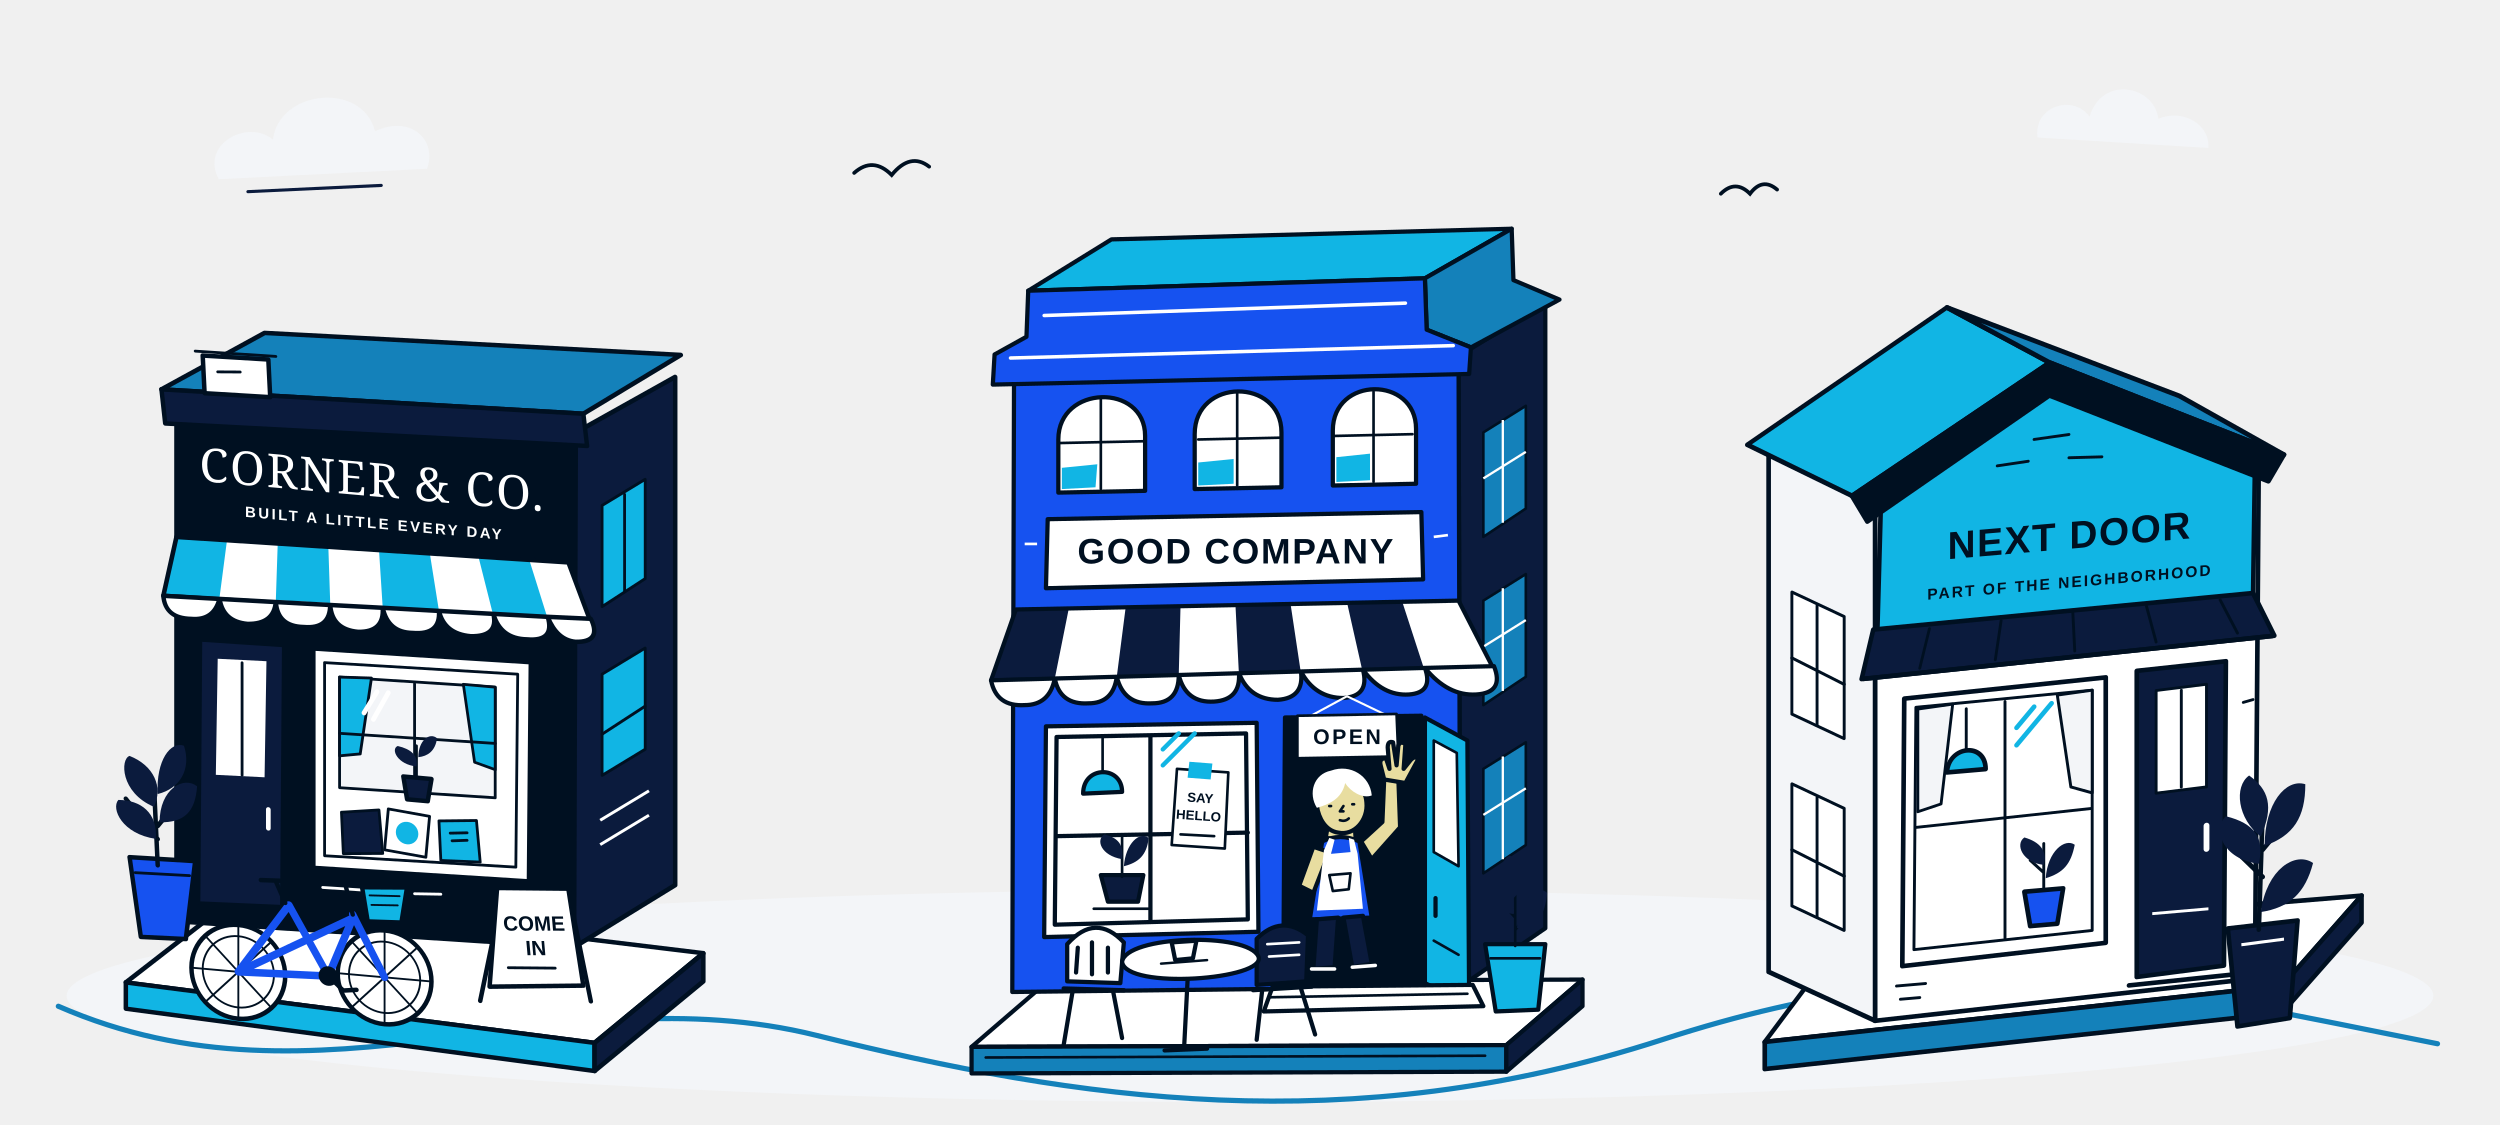
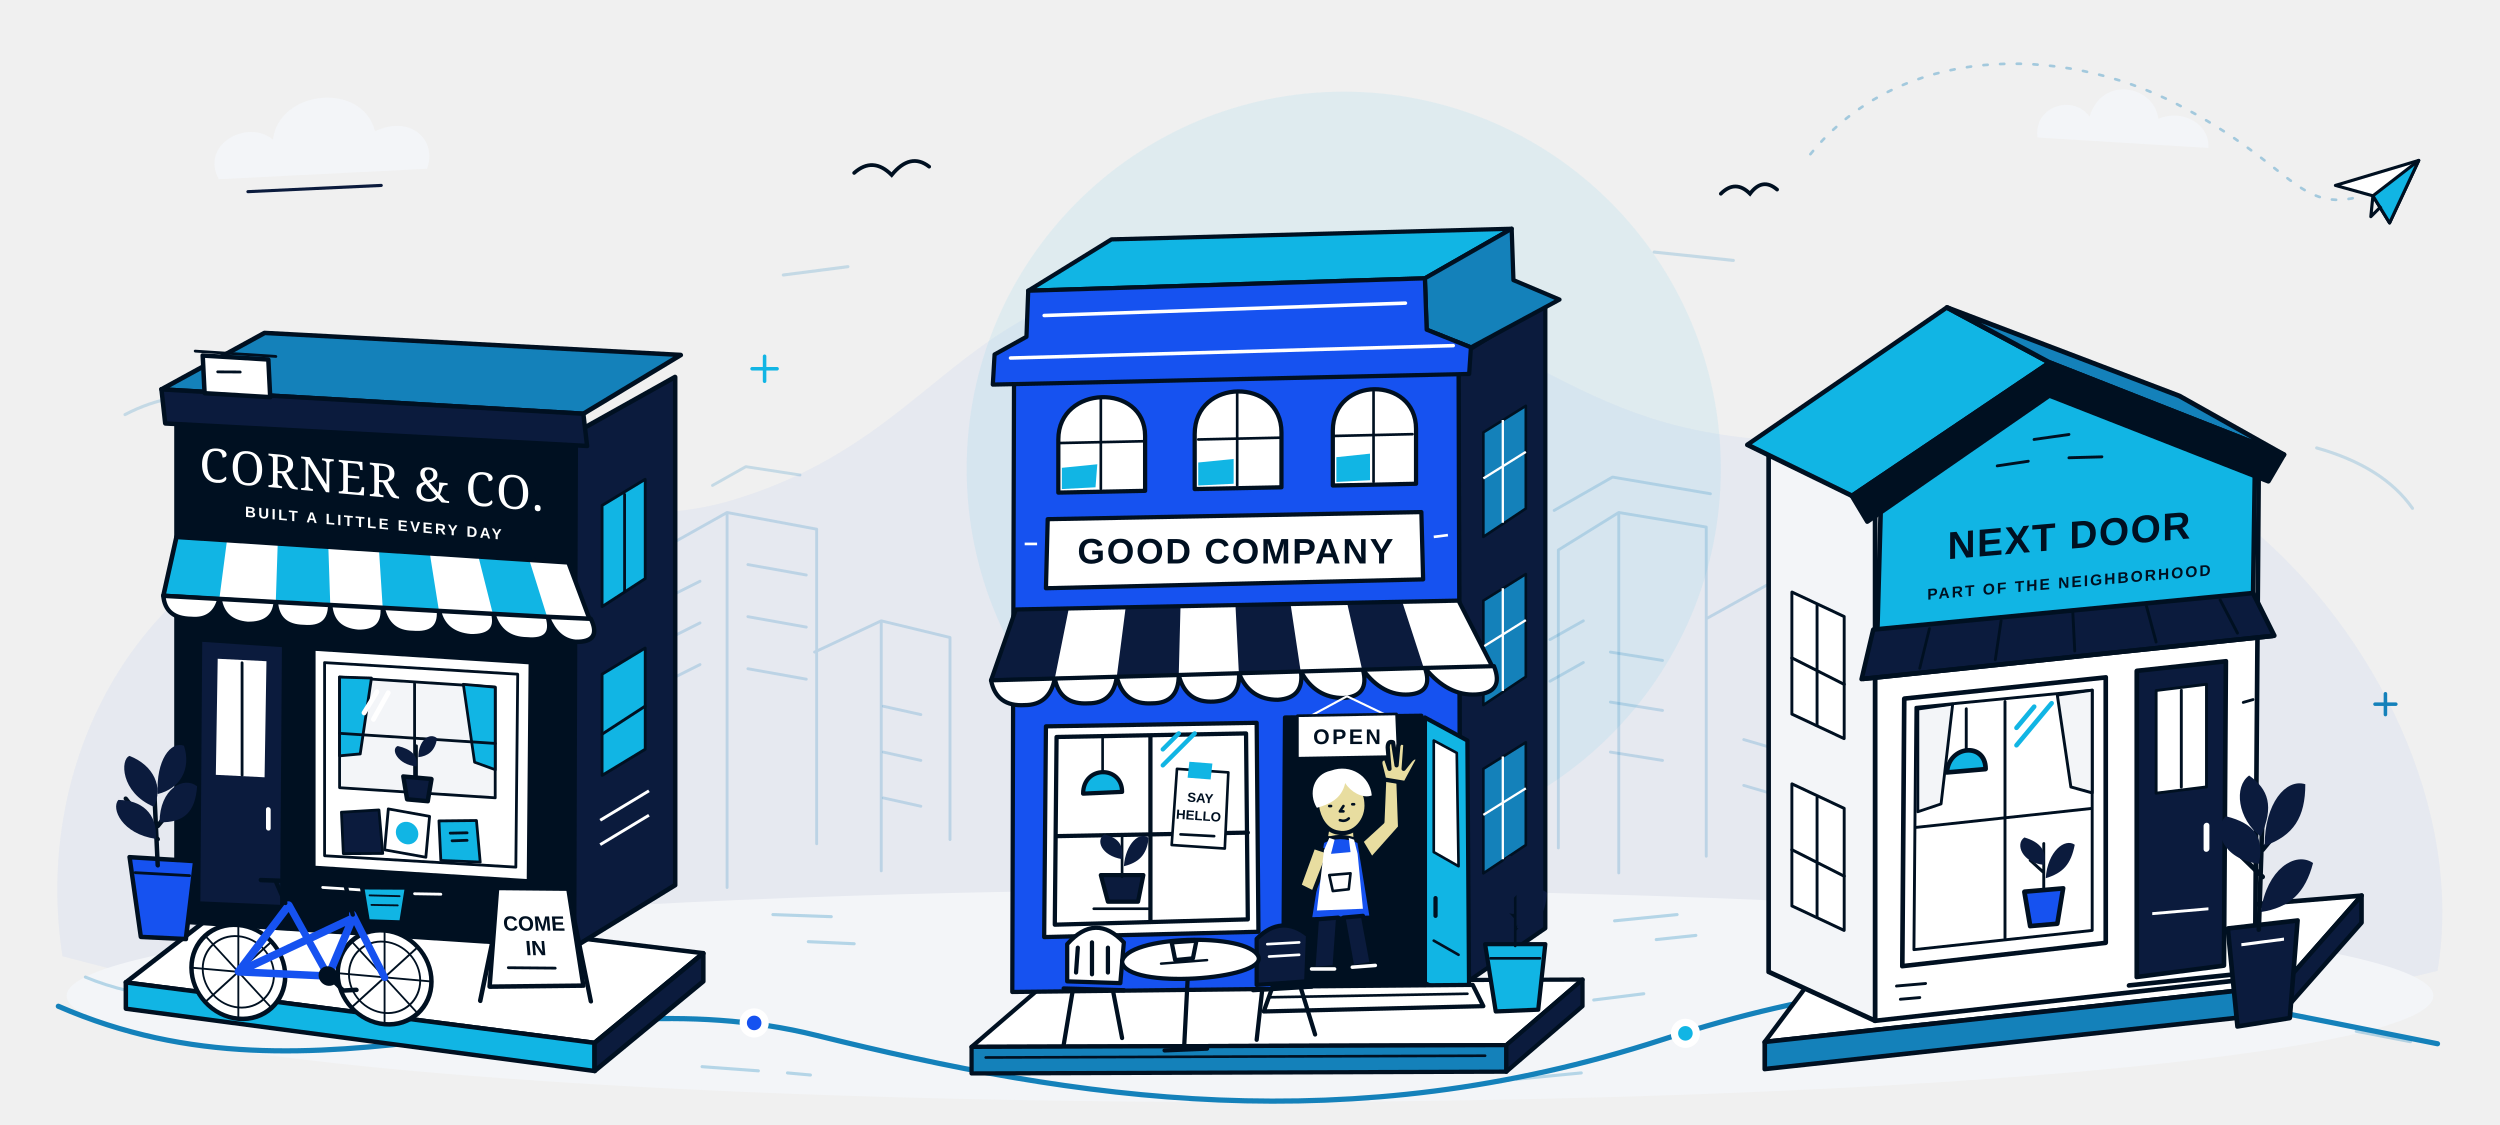
<svg xmlns="http://www.w3.org/2000/svg" viewBox="0 0 1200 540" fill="none" role="group" aria-label="Explore a neighborhood of independent businesses" aria-describedby="neighborhood-desc">
  <style>
 .street-line{stroke:#001021;stroke-width:2.4;stroke-linecap:round;stroke-linejoin:round}
 .street-fine{stroke:#001021;stroke-width:1.5;stroke-linecap:round;stroke-linejoin:round}
 .street-label{font-family:Arial,Helvetica,sans-serif;font-weight:700;fill:#001021}
 .district-shop,.street-building,.street-awning,.street-sign,.street-steam,.street-wheel,.street-door,.street-person,.street-wave,.street-plant,.street-note,.street-cloud,.street-bird{transform-box:fill-box;transform-origin:center}
 .district-shop,.street-building,.street-person,.street-plant{transform-origin:center bottom}
 .street-sign,.street-awning{transform-origin:center top}
 .street-door{transform-origin:left center}
 .street-wave{transform-origin:0 85%}

 .district-reveal{transform-box:fill-box;transform-origin:center bottom}
 .district-shop{cursor:pointer}
 .street-window-glint{pointer-events:none}
+  .street-backdrop,.street-flight-path,.street-paperplane,.street-route-traveler,.street-spark{pointer-events:none}
+  .street-paperplane,.street-route-traveler,.street-spark{transform-box:fill-box;transform-origin:center}
</style>
-   <ellipse cx="600" cy="478" rx="568" ry="51" fill="#F3F5F8" />
+   <g class="street-backdrop" aria-hidden="true">
+     <path class="street-sweep" fill="#1652F0" fill-opacity=".045" d="M30 459C17 376 55 285 145 250C235 216 280 263 355 239C446 210 459 147 552 133C672 114 721 181 800 203C897 230 992 181 1080 253C1140 303 1183 389 1170 466C1006 507 854 480 690 494C469 513 254 519 30 459Z" />
+     <circle class="street-sun" cx="645" cy="225" r="181" fill="#11B5E4" fill-opacity=".075" />
+     <g class="street-distant-buildings" stroke="#1481BA" stroke-opacity=".2" stroke-width="1.4" stroke-linecap="round" stroke-linejoin="round">
+       <path d="M308 427V269L349 246L392 254V405M349 247V426M391 313L423 298L456 306V403M423 299V418M748 407V264L777 246L819 253V411M777 247V419M819 297L855 277L888 287V404M855 279V416" />
+       <path d="M320 287l16-8m-16 28 16-8m-16 28 16-8m23-48 28 5m-28 20 28 5m-28 20 28 5m37 13 18 4m-18 18 18 4m-18 18 18 4m302-80 16-9m-16 29 16-9m13-5 25 4m-25 20 25 4m-25 20 25 4m39-10 17 5m-17 17 17 5" />
+       <path d="M342 233l16-9 26 4m362 17 28-16 47 8" />
+     </g>
+     <path class="street-sky-line" d="M60 199q23-12 47-8m269-59 31-4m387-7 38 4m280 90q32 9 46 29" stroke="#1481BA" stroke-opacity=".2" stroke-width="1.5" stroke-linecap="round" />
+     <ellipse cx="600" cy="478" rx="568" ry="51" fill="#F3F5F8" />
+     <path class="street-pavement-lines" d="M41 469q19 8 43 10m253 33 27 2m14 1 11 1m339 2 31-3m6-35 24-3m342 18 26 5M371 439l28 1m-11 12 22 1m365-11 30-3m-10 12 19-2" stroke="#1481BA" stroke-opacity=".28" stroke-width="1.5" stroke-linecap="round" />
+   </g>
  <path class="street-route" pathLength="100" d="M28 483C154 538 267 466 392 497S647 548 798 499 1038 475 1170 501" stroke="#1481BA" stroke-width="2.5" stroke-linecap="round" />
+   <g class="street-route-traveler" data-traveler="first" aria-hidden="true">
+     <circle cx="362" cy="491" r="7" fill="#FFFFFF" />
+     <circle cx="362" cy="491" r="3.5" fill="#1652F0" />
+   </g>
+   <g class="street-route-traveler" data-traveler="second" aria-hidden="true">
+     <circle cx="809" cy="496" r="7" fill="#FFFFFF" />
+     <circle cx="809" cy="496" r="3.5" fill="#11B5E4" />
+   </g>
+   <path class="street-flight-path" aria-hidden="true" pathLength="100" d="M869 74C912 21 989 21 1045 50S1103 103 1134 94" stroke="#1481BA" stroke-opacity=".35" stroke-width="1.3" stroke-linecap="round" stroke-dasharray="2 6" />
+   <g class="street-paperplane" aria-hidden="true">
+     <path d="M1121 89l40-12-14 30-8-13z" fill="#FFFFFF" stroke="#001021" stroke-width="1.5" stroke-linejoin="round" />
+     <path d="M1139 94l22-17-14 30z" fill="#11B5E4" stroke="#001021" stroke-width="1.5" stroke-linejoin="round" />
+     <path d="M1139 94l-1 10 5-5" stroke="#001021" stroke-width="1.5" stroke-linejoin="round" />
+   </g>
+   <g class="street-spark" aria-hidden="true" stroke="#11B5E4" stroke-width="1.7" stroke-linecap="round">
+     <path d="M367 171v12m-6-6h12" />
+   </g>
+   <g class="street-spark" aria-hidden="true" stroke="#1481BA" stroke-width="1.7" stroke-linecap="round">
+     <path d="M1145 333v10m-5-5h10" />
+   </g>
  <g class="street-cloud" aria-hidden="true">
    <path d="M105 86c-9-17 14-29 26-19 3-24 43-28 49-4 17-8 30 4 25 18z" fill="#F3F5F8" />
    <path d="M119 92l64-3" stroke="#0B1B3D" stroke-width="1.5" stroke-linecap="round" />
  </g>
  <g class="street-cloud" aria-hidden="true">
    <path d="M978 66c-2-15 17-21 25-10 6-20 31-15 33 1 12-5 25 3 24 14z" fill="#F3F5F8" />
  </g>
  <g class="street-bird" aria-hidden="true" stroke="#001021" stroke-width="1.8" stroke-linecap="round">
-     <path d="M410 83q9-8 18 1 9-11 18-4M826 93q7-7 14 0 6-8 13-2" />
+     <path d="M410 83q9-8 18 1 9-11 18-4" />
+   </g>
+   <g class="street-bird" aria-hidden="true" stroke="#001021" stroke-width="1.8" stroke-linecap="round">
+     <path d="M826 93q7-7 14 0 6-8 13-2" />
  </g>
  <g class="district-reveal" data-district="records">
    <g class="district-shop" data-shop="records" id="district-records" role="button" tabindex="0" aria-label="Bring the first business to life" aria-pressed="false">
      <g class="district-perspective" transform="matrix(.90 .08 0 .90 37 -30)" aria-hidden="true">
        <path class="street-line" fill="#FFFFFF" d="M26 555l250 10 58-53-249-8z" />
        <path class="street-line" fill="#11B5E4" d="M26 555l250 10v15L26 569z" />
        <path class="street-line" fill="#0B1B3D" d="M276 565l58-53v15l-58 53z" />
        <path class="street-line" fill="#0B1B3D" d="M265 241l54-35v271l-54 38z" />
        <path class="street-line" fill="#1481BA" d="M45 237l55-35 222-8-52 36z" />
        <path class="street-fine" fill="#11B5E4" d="M280 278l23-16v53l-23 17zm0 90 23-16v54l-23 16z" />
        <path class="street-fine" d="M292 271v52m-12 77 23-17" />
        <path stroke="#FFFFFF" stroke-width="1.5" d="M279 446l26-18m-26 31 26-18" />
        <g class="street-building" id="record-shop">
          <path class="street-line" fill="#001021" d="M53 247l213-7-1 275-212 5z" />
          <path class="street-line" fill="#0B1B3D" d="M45 237l225-7 2 17-225 8z" />
          <path class="street-line" fill="#FFFFFF" d="M67 217l35-1 1 20-35 1z" />
          <path class="street-fine" d="M63 215l43-1m-31 11 12-1" />
          <g class="street-sign" id="record-lettering">
            <text x="157" y="284" text-anchor="middle" fill="#FFFFFF" font-family="Georgia,serif" font-size="25" letter-spacing="1">CORNER &amp; CO.</text>
            <text x="158" y="301" text-anchor="middle" fill="#FFFFFF" font-family="Arial,Helvetica,sans-serif" font-weight="700" font-size="8" letter-spacing="1.3">BUILT A LITTLE EVERY DAY</text>
          </g>
          <g class="street-awning" id="record-awning">
            <path fill="#FFFFFF" d="M53 315l209-5 12 31-228 6z" />
            <path fill="#11B5E4" d="M53 315l27-1-4 31-30 2zm54-1 27-1 1 30-29 1zm54-2 27-1 5 31-30 1zm53-1 27-1 10 31-29 1z" />
            <path class="street-line" d="M53 315l209-5 12 31-228 6z" />
            <path class="street-line" fill="#FFFFFF" d="M46 347l30-1q-3 12-15 12-14 1-15-11m30-1 30-1q-1 12-15 13-13 0-15-12m30-1 29-1q0 13-14 13-14 1-15-12m29-1 28-1q1 13-13 14-14 0-15-13m28-1 30-1q1 13-14 13-13 1-16-12m30-1 29-1q3 12-12 13-14 0-17-12m29-1 29-1q4 13-11 13-14 1-18-12m29-1 23-1q6 12-8 13-10 0-15-12" />
          </g>
          <g class="street-door" id="record-door">
            <path class="street-fine" fill="#0B1B3D" stroke="#FFFFFF" d="M66 369l44-1-1 139-44 2z" />
            <path fill="#FFFFFF" d="M75 378l26-1-1 62-26 1z" />
            <path class="street-fine" d="M88 379v60" />
            <path stroke="#FFFFFF" stroke-width="2.5" stroke-linecap="round" d="M102 456v10" />
          </g>
          <path class="street-line" fill="#FFFFFF" d="M126 368l116-3-1 117-115 3z" />
          <path class="street-fine" d="M132 375l103-3-1 103-102 3z" />
          <g class="street-window-detail">
            <path class="street-fine" fill="#F3F5F8" d="M140 382l83-2v59l-83 2z" />
            <path class="street-fine" fill="#11B5E4" d="M140 382l17-1-6 41-11 2zm66-2 17 0v44l-11-3z" />
            <path class="street-fine" d="M180 382v57m-40-27 83-2" />
            <g class="street-plant">
              <path class="street-line" fill="#0B1B3D" d="M174 432h15l-2 12h-11z" />
              <path class="street-fine" d="M181 432v-17" />
              <path fill="#0B1B3D" d="M181 426c-10 0-14-8-10-10 7 1 11 4 10 10m1-5c0-9 6-14 10-11-1 7-5 10-10 11" />
            </g>
            <path class="street-window-glint" d="M160 388l-7 12m13-12-8 15" stroke="#FFFFFF" stroke-width="2.5" stroke-linecap="round" />
          </g>
          <path class="street-fine" fill="#0B1B3D" d="M141 454l20-3 2 23-21 2z" />
          <path class="street-fine" fill="#FFFFFF" d="M166 450l22 2-2 22-22-2z" />
          <circle cx="176" cy="462" r="6" fill="#11B5E4" />
          <path class="street-fine" fill="#11B5E4" d="M193 454l20-2 2 22-21 1z" />
          <path class="street-fine" d="M199 460l9-1m-8 5 8-1" />
          <path stroke="#FFFFFF" stroke-width="1.5" stroke-linecap="round" d="M131 495l42-1m7 0 14-1" />
        </g>
        <g class="street-plant" id="record-shop-plant">
          <path class="street-line" fill="#1652F0" d="M28 488l35-1-5 42-24 1z" />
          <path class="street-line" d="M43 491l-2-43m2 29-17-20m17 13 16-21" />
          <path fill="#0B1B3D" d="M41 460c-18-6-18-24-13-26 13 4 18 15 13 26m1 17c-18-1-24-14-20-19 12-1 21 5 20 19m2-9c0-18 13-26 20-21-1 14-7 20-20 21m-1-15c-1-18 7-29 14-27 4 12-2 23-14 27" />
          <path class="street-fine" d="M31 496l29-1" />
        </g>
        <g class="street-note" id="record-a-board">
          <path class="street-line" d="M227 489l-12 59m47-63 12 58" />
          <path class="street-line" fill="#FFFFFF" d="M224 487l38-3 8 51-50 5z" />
          <text class="street-label" x="244" y="508" font-size="11" text-anchor="middle" transform="rotate(-5 244 508)">COME</text>
          <text class="street-label" x="245" y="521" font-size="11" text-anchor="middle" transform="rotate(-5 245 521)">IN</text>
          <path class="street-fine" d="M230 529l25-2" />
        </g>
        <g id="parked-bicycle" class="street-line">
          <g class="street-wheel" id="bicycle-rear-wheel">
            <circle cx="86" cy="544" r="25" fill="#FFFFFF" />
            <circle cx="86" cy="544" r="19" stroke-width="1" />
            <path stroke-width="1" d="M86 520v48m-24-24h48m-41-17 34 34m0-34-34 34" />
          </g>
          <g class="street-wheel" id="bicycle-front-wheel">
            <circle cx="164" cy="540" r="25" fill="#FFFFFF" />
            <circle cx="164" cy="540" r="19" stroke-width="1" />
            <path stroke-width="1" d="M164 516v48m-24-24h48m-41-17 34 34m0-34-34 34" />
          </g>
          <path stroke="#1652F0" stroke-width="4" d="M86 544l27-38 21 36-48 2 61-34-13 32m13-34 17 32" />
          <path d="M111 505l-5-11m-8 0 18-1m31 15-5-20 11-1q8 0 6 6" />
          <circle cx="134" cy="542" r="4" fill="#001021" />
          <path d="M134 542l8 7 7-1" />
          <path fill="#11B5E4" d="M152 493l24-2-3 19-18 1z" />
          <path stroke-width="1" d="M156 497l16-1m-15 6 14-1" />
        </g>
      </g>
    </g>
  </g>
  <g class="district-reveal" data-district="cafe">
    <g class="district-shop" data-shop="cafe" id="district-cafe" role="button" tabindex="0" aria-label="Bring the second business to life" aria-pressed="false">
      <g class="district-perspective" transform="matrix(.85 0 0 .85 270 35)" aria-hidden="true">
        <path class="street-line" fill="#FFFFFF" d="M231 550l302-1 43-37-302 1z" />
        <path class="street-line" fill="#1481BA" d="M231 550l302-1v15l-302 1z" />
        <path class="street-line" fill="#0B1B3D" d="M533 549l43-37v15l-43 37z" />
        <path class="street-fine" d="M239 556l282-1" />
        <path class="street-line" fill="#0B1B3D" d="M506 160l49-30v353l-48 33z" />
        <path class="street-line" fill="#11B5E4" d="M263 123l47-29 226-6-49 28z" />
        <path class="street-line" fill="#1481BA" d="M487 116l49-28 1 29 26 11-50 27-25-10z" />
        <path class="street-fine" fill="#1481BA" d="M520 203l24-15v58l-24 16zm0 95 24-15v58l-24 16zm0 95 24-15v58l-24 16z" />
        <path stroke="#FFFFFF" stroke-width="1.3" d="M531 196v58m-11-25 24-15m-13 77v58m-11-25 24-15m-13 77v58m-11-25 24-15" />
        <g class="street-building" id="daylight-cafe">
          <path class="street-line" fill="#1652F0" d="M255 165l251-5 1 356-253 3z" />
          <path class="street-line" fill="#1652F0" d="M244 159l18-10 1-26 224-7 1 29 25 10-1 15-269 6z" />
          <path stroke="#FFFFFF" stroke-width="2" stroke-linecap="round" d="M272 137l204-7m-223 31 250-7" />
          <path class="street-line" fill="#FFFFFF" d="M280 237v-30c0-31 49-32 49-2v31zM357 235v-31c0-32 49-32 49-1v31zM435 233v-31c0-31 47-31 47-1v31z" />
          <g class="street-fine">
            <path d="M304 184v51m-23-26 47-1M381 181v52m-22-26 46-1M458 180v51m-22-26 44-1" />
            <path fill="#11B5E4" d="M282 223l20-2-1 13-19 1zm77-3 20-2v14l-20 1zm78-3 19-2v15l-19 1z" stroke="none" />
          </g>
          <g class="street-sign" id="cafe-lettering">
            <path class="street-line" fill="#FFFFFF" d="M274 252l211-4 1 38-213 5z" />
            <text class="street-label" x="380" y="277" text-anchor="middle" font-size="20" letter-spacing="1">GOOD COMPANY</text>
            <path stroke="#FFFFFF" stroke-width="1.5" d="M268 266h-7m231-4 8-1" />
          </g>
          <g class="street-awning" id="cafe-awning">
            <path fill="#FFFFFF" d="M256 303l250-5 20 39-284 6z" />
            <path fill="#0B1B3D" d="M256 303l30-1-8 40-36 1zm62-1 31-1-1 39-35 1zm62-2 31-1 6 40-35 1zm63-1 31-1 13 40-35 1z" />
            <path class="street-line" d="M256 303l250-5 20 39-284 6z" />
            <path class="street-line" fill="#FFFFFF" d="M242 343l36-1q-3 15-17 15-16 1-19-14m36-1 35-1q-2 15-16 15-16 1-19-14m35-1 35-1q0 16-15 16-16 1-20-15m35-1 34-1q1 15-14 16-16 1-20-15m34-1 35-1q2 15-13 16-16 0-22-15m35-1 35-1q4 15-11 16-16 0-24-15m35-1 35-1q5 14-9 15-15 1-26-14m35-1 39-1q6 15-10 16-16 1-29-15" />
          </g>
          <path class="street-line" fill="#FFFFFF" d="M273 369l119-2 1 118-121 3z" />
          <path class="street-line" d="M279 375l107-2 1 105-109 3zM332 375v104M279 431l108-2" />
          <path class="street-fine" d="M305 375v20" />
          <path class="street-line" fill="#11B5E4" d="M294 407c0-16 22-16 22-1z" />
          <path class="street-line" fill="#0B1B3D" d="M304 453h24l-3 15h-17z" />
          <path class="street-fine" d="M300 472h31" />
          <g class="street-plant" id="window-sprig">
            <path class="street-fine" d="M316 454v-23" />
            <path fill="#0B1B3D" d="M316 444c-12-2-15-11-10-14 8 2 11 6 10 14m1 4c1-13 9-20 14-16-1 10-6 14-14 16" />
          </g>
          <g class="street-note" id="window-note">
            <path class="street-fine" fill="#FFFFFF" d="M347 393l29 2-2 43-30-2z" />
            <path fill="#11B5E4" d="M354 389l13 1-1 9-13-1z" />
            <text class="street-label" x="360" y="412" text-anchor="middle" font-size="7.5" transform="rotate(4 360 412)">SAY</text>
            <text class="street-label" x="359" y="422" text-anchor="middle" font-size="7.5" transform="rotate(4 359 422)">HELLO</text>
            <path class="street-fine" d="M349 430l19 1" />
          </g>
          <path class="street-line" fill="#001021" d="M408 364l77-1 1 151-79 2z" />
          <g class="street-sign" id="cafe-open-sign">
            <path stroke="#FFFFFF" stroke-width="1.2" d="M419 365l24-13 25 12" />
            <path class="street-fine" fill="#FFFFFF" d="M415 363l56-1 1 24-57 1z" />
            <text class="street-label" x="443" y="379" text-anchor="middle" font-size="12" letter-spacing="1.4">OPEN</text>
          </g>
          <g class="street-door" id="cafe-open-door">
            <path class="street-line" fill="#11B5E4" d="M487 364l24 13 1 149-25-12z" />
            <path class="street-fine" fill="#FFFFFF" d="M492 377l13 7 1 64-14-8z" />
            <path class="street-line" d="M493 466v10" />
            <path class="street-fine" d="M492 490l14 8" />
          </g>
          <g class="street-person" id="cafe-owner">
            <path class="street-line" fill="#E8DDA0" d="M431 432l2-12 14-1 1 15z" />
            <path class="street-line" fill="#E8DDA0" d="M426 414c-1-18 27-20 28-2 1 10-7 19-16 17-7-1-11-8-12-15z" />
            <path fill="#FFFFFF" d="M426 415c-5-8-2-19 8-21 11-4 22 3 23 14-5 2-12-2-15-7-2 9-9 12-16 14z" />
            <path class="street-fine" d="M433 414h1m12-1h1m-6 1-2 3h2m-2 5q3 1 5-1" />
            <path class="street-line" fill="#1652F0" d="M429 434q10-5 21 0l7 43-35 1z" />
            <path class="street-line" fill="#E8DDA0" d="M424 437l-8 22 8 4 9-23z" />
            <g class="street-wave" id="owner-waving-arm">
              <path class="street-line" fill="#E8DDA0" d="M451 434l12-11 1-24 8-1 1 28-16 18z" />
              <path class="street-line" fill="#E8DDA0" d="M464 399l-2-8q-1-4 3-4l2 6-1-12q0-4 3-3l2 13 1-11q1-3 4-1l-1 14 4-5q3-3 4 0l-7 13z" />
            </g>
            <path fill="#FFFFFF" d="M430 439l3-7 3 1-2 8 11-1-1-8 3 1 2 8 3 31-26 1z" />
            <path class="street-fine" d="M433 453l12-1-1 9-9 1z" />
            <path class="street-line" fill="#0B1B3D" d="M426 478l12-1-2 28-12 1zm15-1 11-1 5 27-11 2z" />
            <path stroke="#FFFFFF" stroke-width="2" stroke-linecap="round" d="M423 506h13m10-1 13-1" />
          </g>
          <path class="street-line" fill="#FFFFFF" d="M401 516l113-1 6 12-124 3z" />
          <path class="street-fine" d="M399 522l112-2" />
          <path class="street-window-glint" d="M339 382l9-9m-9 18 18-18" stroke="#11B5E4" stroke-width="2.5" stroke-linecap="round" />
        </g>
        <g class="street-plant" id="cafe-herbs">
          <path class="street-line" fill="#11B5E4" d="M521 492h34l-4 37-24 1z" />
          <path class="street-fine" d="M538 493v-37m0 21-13-14m13 21 15-19" />
          <path fill="#0B1B3D" d="M537 475c-15-2-20-15-15-18 10 0 16 7 15 18m2 8c1-17 12-25 17-20-1 12-5 19-17 20m-2-17c-9-10-8-22-2-24 9 6 11 16 2 24" />
          <path class="street-fine" d="M524 500h28" />
        </g>
        <g id="cafe-seating" class="street-line">
          <path fill="#FFFFFF" d="M285 492q16-18 32-1l-2 23-30-1z" />
          <path d="M291 494l-1 14m9-17v18m9-15v14m-25 9 34 1m-29 1-5 30m28-30 5 26" />
          <path fill="#0B1B3D" d="M392 489q14-14 29-2l-1 26-28 2z" />
          <path stroke="#FFFFFF" stroke-width="1.5" d="M398 492l18-1m-17 8 17-1" />
          <path d="M390 518l33-2m-28 3-3 27m25-29 8 26" />
          <path fill="#FFFFFF" d="M316 502c2-15 71-17 77-3 5 13-75 19-77 3z" />
          <path d="M353 512l-2 39m-11 1 24-1" />
          <path fill="#FFFFFF" d="M344 491l14-1-2 10-10 1z" />
          <path stroke-width="1.4" d="M338 503l26-2" />
        </g>
      </g>
    </g>
  </g>
  <g class="district-reveal" data-district="workshop">
    <g class="district-shop" data-shop="workshop" id="district-workshop" role="button" tabindex="0" aria-label="Bring the third business to life" aria-pressed="false">
      <g class="district-perspective" transform="matrix(.93 -.08 0 .93 423 53)" aria-hidden="true">
        <path class="street-line" fill="#FFFFFF" d="M456 520l267-6 41-43-268-1z" />
        <path class="street-line" fill="#1481BA" d="M456 520l267-6v14l-267 6z" />
        <path class="street-line" fill="#0B1B3D" d="M723 514l41-43v14l-41 43z" />
        <path class="street-line" fill="#F3F5F8" d="M513 242l-55-32v274l55 30z" />
        <path class="street-line" fill="#11B5E4" d="M501 242l-54-31 103-62 53 33z" />
        <path class="street-line" fill="#1481BA" d="M603 182l-53-33 120 56 54 35z" />
        <path class="street-fine" fill="#FFFFFF" d="M470 289l27 15v63l-27-15zM470 388l27 15v63l-27-15z" />
        <path class="street-fine" d="M483 297v62m-13-36 27 16m-14 57v62m-13-36 27 16" />
        <g class="street-building" id="repair-workshop">
          <path class="street-line" fill="#FFFFFF" d="M513 242l92-51 106 49-2 269-196 5z" />
          <path class="street-line" fill="#11B5E4" d="M516 245l88-47 105 47-1 69-194 3z" />
          <path class="street-line" fill="#001021" d="M501 242l102-60 121 58-8 13-113-54-94 57z" />
          <path class="street-fine" d="M595 221l18-1m-37 13 16-1m21 0 17 1" />
          <g class="street-sign" id="workshop-lettering">
            <text class="street-label" x="613" y="279" text-anchor="middle" font-size="20" letter-spacing=".8">NEXT DOOR</text>
            <text class="street-label" x="613" y="299" text-anchor="middle" font-size="8" letter-spacing="1.05">PART OF THE NEIGHBORHOOD</text>
          </g>
          <g class="street-awning" id="workshop-canopy">
            <path class="street-line" fill="#0B1B3D" d="M512 312l196-2 11 23-213 4z" />
            <path class="street-fine" stroke="#FFFFFF" d="M541 314l-5 20m42-21-3 20m40-21 1 20m37-20 5 19m33-19 9 18" />
            <path class="street-line" d="M507 337l211-4" />
          </g>
          <path class="street-line" fill="#FFFFFF" d="M528 349l104-2v137l-105 3z" />
          <g class="street-door" id="workshop-door">
            <path class="street-line" fill="#0B1B3D" d="M648 345l46-1-1 157-45 2z" />
            <path class="street-fine" fill="#FFFFFF" d="M658 356l26-1v53l-26 1z" />
            <path class="street-fine" d="M671 357v50" />
            <path stroke="#FFFFFF" stroke-width="3" stroke-linecap="round" d="M684 428v12" />
            <path stroke="#FFFFFF" stroke-width="1.5" d="M656 471h29" />
          </g>
          <path class="street-line" d="M644 507l54-1" />
          <path class="street-fine" d="M524 497h15m-13 7h10M703 366l5-1m-5 53h5" />
          <g class="street-window-detail">
            <path class="street-fine" d="M534 354l91-1v124l-92 2zM580 355v122M534 416l91-2" />
            <path class="street-fine" fill="#F3F5F8" d="M535 355l18-1-6 51-12 3zm72-1 18-1v53l-11-4z" />
            <path class="street-fine" d="M560 357v22" />
            <path class="street-line" fill="#11B5E4" d="M550 389c1-14 20-14 20 0z" />
            <g class="street-plant">
              <path class="street-line" fill="#1652F0" d="M590 454h20l-3 18h-14z" />
              <path class="street-fine" d="M600 454v-24m0 15-7-7" />
              <path fill="#0B1B3D" d="M600 441c-11-2-15-12-10-15 8 3 12 8 10 15m1 7c1-14 10-20 15-16-2 10-6 14-15 16" />
            </g>
            <path class="street-window-glint" d="M586 369l9-10m-9 19 18-20" stroke="#11B5E4" stroke-width="2.5" stroke-linecap="round" />
          </g>
        </g>
        <g class="street-plant" id="workshop-leafy-plant">
          <path class="street-line" fill="#0B1B3D" d="M695 482l36-1-4 50-27 2z" />
          <path class="street-line" d="M711 484l2-62m0 35-18-19m18 5 16-18m-17 47 20-17" />
          <path fill="#0B1B3D" d="M711 450c-19-4-24-20-17-26 15 5 20 13 17 26m3-9c0-22 11-34 21-30 0 17-6 26-21 30m-2-5c-12-10-14-27-6-32 10 8 13 17 6 32m0 39c3-22 18-30 27-23-4 15-12 22-27 23" />
          <path stroke="#FFFFFF" stroke-width="1.6" d="M702 491l22-1" />
        </g>
      </g>
    </g>
  </g>
</svg>
